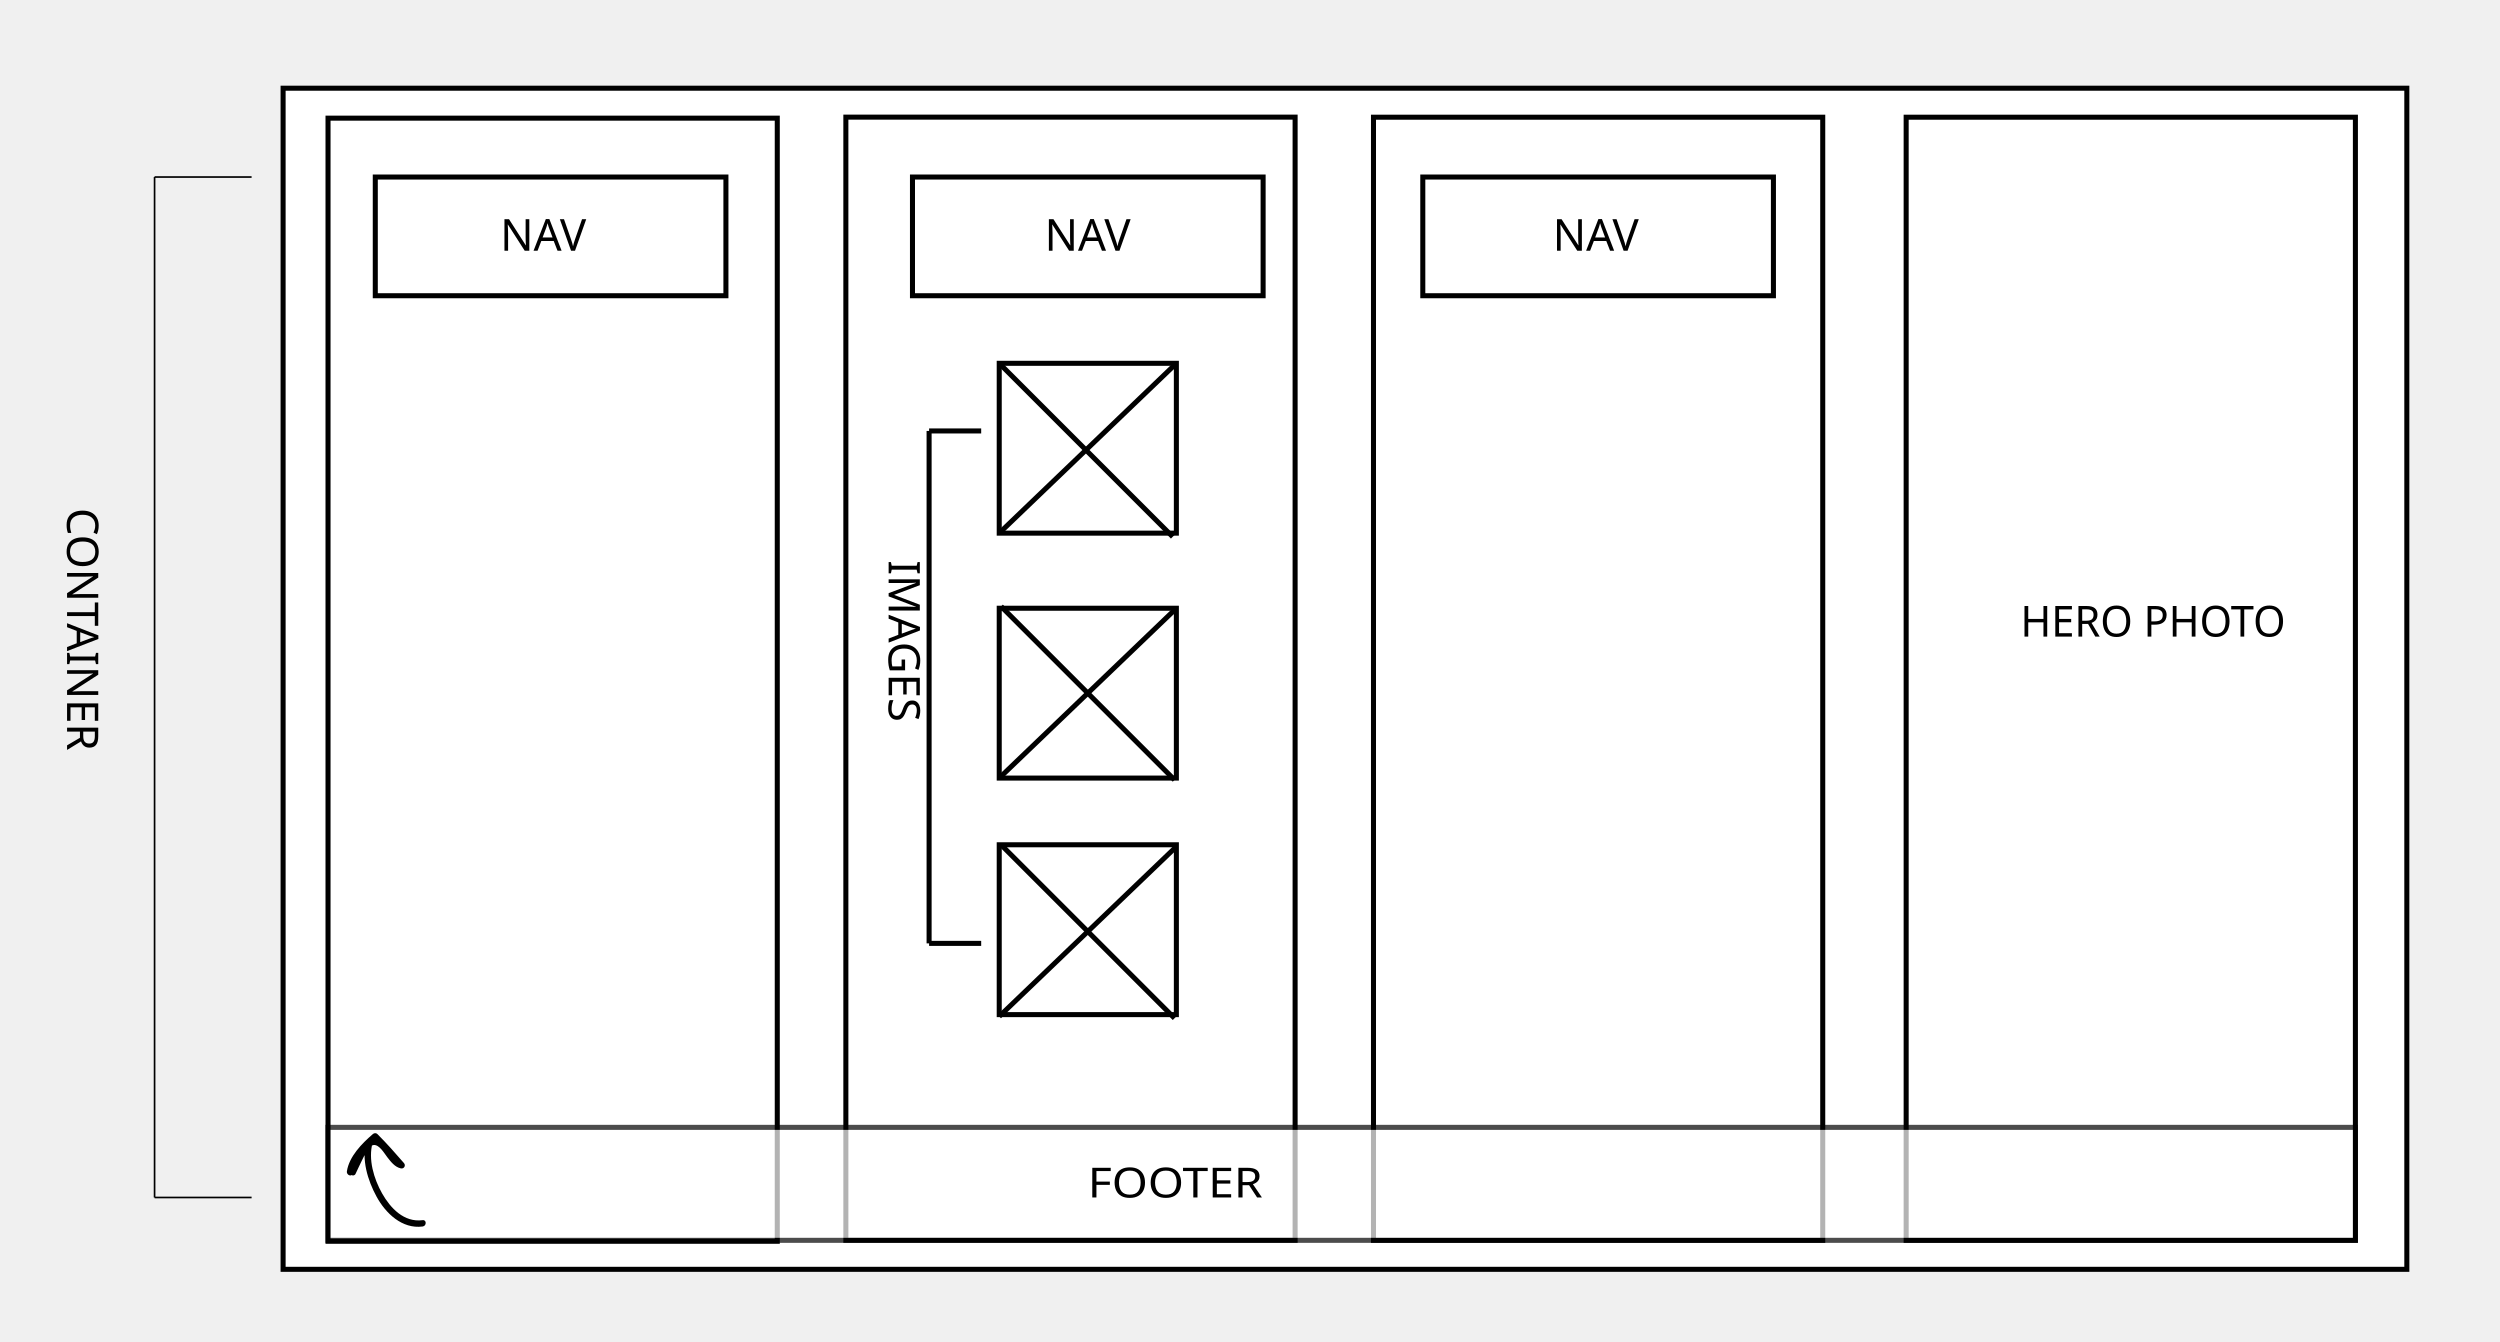
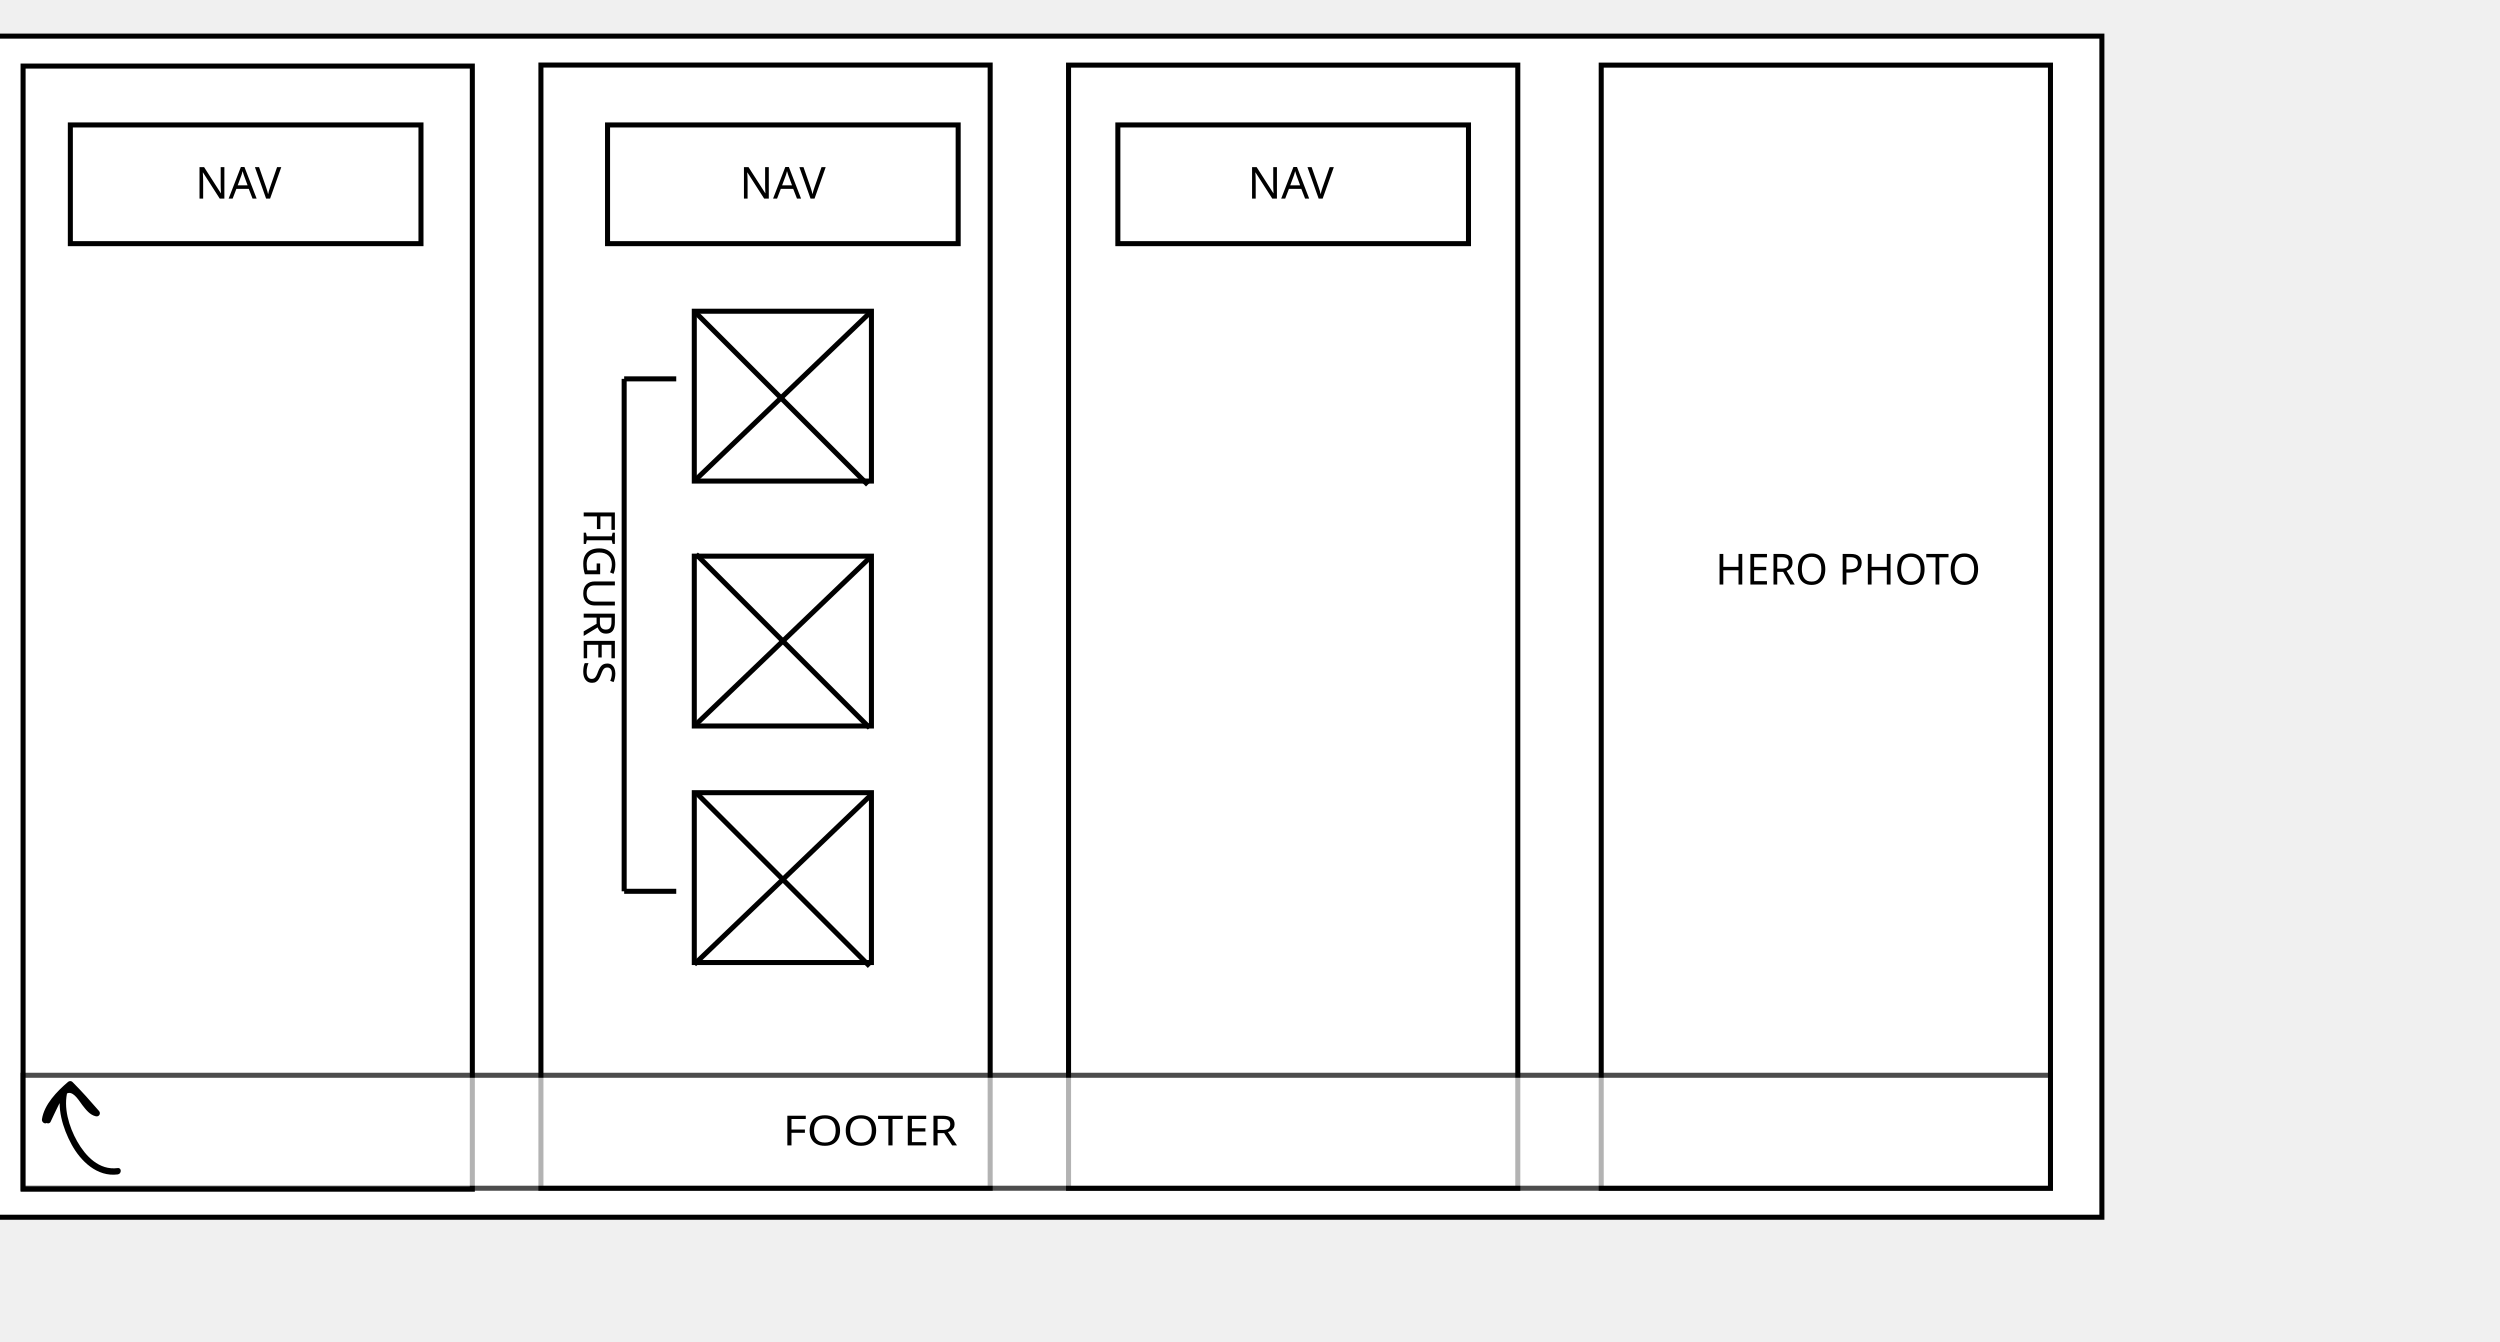
- <svg xmlns="http://www.w3.org/2000/svg" version="1.1" id="Layer_1" x="0px" y="0px" width="1488px" height="798.5px" viewBox="-181.5 -31 1488 798.5" enable-background="new -181.5 -31 1488 798.5" xml:space="preserve">
+ <svg xmlns="http://www.w3.org/2000/svg" version="1.1" id="Layer_1" x="0px" y="0px" width="1488px" height="798.5px" viewBox="0 0 1488 798.5" enable-background="new 0 0 1488 798.5" xml:space="preserve">
  <rect x="-13" y="21.5" fill="#FFFFFF" stroke="#000000" stroke-width="3" stroke-miterlimit="10" width="1264.043" height="703" />
  <rect x="13.739" y="39.326" fill="#FFFFFF" stroke="#000000" stroke-width="3" stroke-miterlimit="10" width="267.391" height="668.478" />
  <rect x="953.044" y="38.762" fill="#FFFFFF" stroke="#000000" stroke-width="3" stroke-miterlimit="10" width="267.392" height="668.478" />
  <rect x="321.956" y="38.718" fill="#FFFFFF" stroke="#000000" stroke-width="3" stroke-miterlimit="10" width="267.392" height="668.479" />
  <rect x="636" y="38.761" fill="#FFFFFF" stroke="#000000" stroke-width="3" stroke-miterlimit="10" width="267.392" height="668.479" />
  <rect x="41.87" y="74.37" fill="#FFFFFF" stroke="#000000" stroke-width="3" stroke-miterlimit="10" width="208.696" height="70.652" />
-   <rect x="361.609" y="74.37" fill="#FFFFFF" stroke="#000000" stroke-width="3" stroke-miterlimit="10" width="208.695" height="70.652" />
+   <rect x="361.609" y="74.37" fill="#FFFFFF" stroke="#000000" stroke-width="3" stroke-miterlimit="10" width="208.694" height="70.652" />
  <rect x="665.348" y="74.37" fill="#FFFFFF" stroke="#000000" stroke-width="3" stroke-miterlimit="10" width="208.696" height="70.652" />
  <text transform="matrix(0.9708 0 0 1 1021.085 347.8965)" font-family="'MyriadPro-Regular'" font-size="25.5">HERO PHOTO</text>
  <text transform="matrix(0.9956 0 0 1 440.2617 118.2266)" font-family="'MyriadPro-Regular'" font-size="26.25">NAV</text>
  <text transform="matrix(0.9956 0 0 1 116.2178 118.2266)" font-family="'MyriadPro-Regular'" font-size="26.25">NAV</text>
  <text transform="matrix(0.9956 0 0 1 742.6973 118.2266)" font-family="'MyriadPro-Regular'" font-size="26.25">NAV</text>
  <rect x="13.739" y="640" opacity="0.7" fill="#FFFFFF" stroke="#000000" stroke-width="3" stroke-miterlimit="10" enable-background="new    " width="1206.697" height="67.24" />
  <text transform="matrix(1.1109 0 0 1 465.957 681.7422)" font-family="'MyriadPro-Regular'" font-size="24.75">FOOTER</text>
  <g>
    <g>
-       <path d="M70.058,695.24c-11.088,1.451-19.16-7.14-24.131-15.917c-4.882-8.616-8.425-20.377-5.63-30.191    c0.593-2.079-2.398-3.306-3.496-1.457c-3.668,6.172-8.305,11.71-11.644,18.085c1.165,0.485,2.331,0.972,3.496,1.457    c1.249-8.277,8.361-15.271,14.479-20.54c-0.901,0-1.803,0-2.705,0c5.535,5.518,10.688,11.368,15.803,17.265    c0.621-1.055,1.241-2.106,1.861-3.16c-7.065-1.525-9.372-16.229-18.121-13.935c-3.682,0.967-5.943,4.848-7.726,7.871    c-2.09,3.546-3.611,7.359-5.424,11.042c-1.075,2.185,2.225,4.103,3.303,1.907c1.424-2.891,2.677-5.854,4.154-8.722    c1.145-2.223,3.692-8.157,6.671-8.429c3.349-0.303,6.33,5.022,8.046,7.219c2.116,2.706,4.499,5.918,8.08,6.689    c1.929,0.417,3.111-1.718,1.861-3.16c-5.114-5.896-10.267-11.747-15.803-17.264c-0.771-0.769-1.922-0.674-2.705,0    c-6.552,5.642-14.125,13.338-15.463,22.208c-0.296,1.963,2.416,3.519,3.496,1.457c3.339-6.373,7.975-11.913,11.644-18.086    c-1.166-0.485-2.331-0.971-3.496-1.457c-3.113,10.93,0.754,23.447,6.015,33.105c5.385,9.888,15.192,19.394,27.435,17.789    C72.468,698.706,72.498,694.921,70.058,695.24L70.058,695.24z" />
+       <path d="M70.058,695.24c-11.088,1.451-19.16-7.141-24.131-15.917c-4.882-8.616-8.425-20.377-5.63-30.191    c0.593-2.079-2.398-3.306-3.496-1.457c-3.668,6.172-8.305,11.71-11.644,18.085c1.165,0.485,2.331,0.973,3.496,1.457    c1.249-8.276,8.361-15.271,14.479-20.54c-0.901,0-1.803,0-2.705,0c5.535,5.519,10.688,11.368,15.803,17.266    c0.621-1.056,1.241-2.106,1.861-3.16c-7.065-1.525-9.372-16.229-18.121-13.936c-3.682,0.968-5.943,4.849-7.726,7.871    c-2.09,3.546-3.611,7.359-5.424,11.042c-1.075,2.186,2.225,4.104,3.303,1.907c1.424-2.891,2.677-5.854,4.154-8.722    c1.145-2.224,3.692-8.157,6.671-8.43c3.349-0.303,6.33,5.022,8.046,7.22c2.116,2.706,4.499,5.918,8.08,6.688    c1.929,0.417,3.111-1.718,1.861-3.16c-5.114-5.896-10.267-11.746-15.803-17.264c-0.771-0.769-1.922-0.674-2.705,0    c-6.552,5.643-14.125,13.338-15.463,22.208c-0.296,1.963,2.416,3.52,3.496,1.457c3.339-6.373,7.975-11.913,11.644-18.086    c-1.166-0.485-2.331-0.971-3.496-1.457c-3.113,10.93,0.754,23.447,6.015,33.105c5.385,9.888,15.192,19.394,27.435,17.788    C72.468,698.706,72.498,694.921,70.058,695.24L70.058,695.24z" />
    </g>
  </g>
  <rect x="413.239" y="185.242" fill="#FFFFFF" stroke="#000000" stroke-width="3" stroke-miterlimit="10" width="105.435" height="101.087" />
  <rect x="413.239" y="331.024" fill="#FFFFFF" stroke="#000000" stroke-width="3" stroke-miterlimit="10" width="105.435" height="101.088" />
-   <rect x="413.239" y="471.808" fill="#FFFFFF" stroke="#000000" stroke-width="3" stroke-miterlimit="10" width="105.435" height="101.091" />
+   <rect x="413.239" y="471.808" fill="#FFFFFF" stroke="#000000" stroke-width="3" stroke-miterlimit="10" width="105.435" height="101.092" />
  <line fill="none" stroke="#000000" stroke-miterlimit="10" x1="-89.5" y1="681.742" x2="-31.75" y2="681.742" />
  <line fill="none" stroke="#000000" stroke-miterlimit="10" x1="-89.5" y1="681.742" x2="-89.5" y2="74.37" />
  <line fill="none" stroke="#000000" stroke-miterlimit="10" x1="-89.5" y1="74.37" x2="-31.75" y2="74.37" />
  <text transform="matrix(1 0 0 1 -131.5 271.3291)" font-family="'MyriadPro-Regular'" font-size="26" glyph-orientation-vertical="0" writing-mode="tb">CONTAINER</text>
  <line fill="none" stroke="#000000" stroke-width="3" stroke-miterlimit="10" x1="413.239" y1="185.242" x2="516.5" y2="288.503" />
  <line fill="none" stroke="#000000" stroke-width="3" stroke-miterlimit="10" x1="414.327" y1="471.809" x2="517.587" y2="575.068" />
  <line fill="none" stroke="#000000" stroke-width="3" stroke-miterlimit="10" x1="414.327" y1="329.938" x2="517.587" y2="433.198" />
  <line fill="none" stroke="#000000" stroke-width="3" stroke-miterlimit="10" x1="413.239" y1="286.329" x2="518.674" y2="185.242" />
  <line fill="none" stroke="#000000" stroke-width="3" stroke-miterlimit="10" x1="413.24" y1="432.111" x2="518.674" y2="331.024" />
  <line fill="none" stroke="#000000" stroke-width="3" stroke-miterlimit="10" x1="413.24" y1="573.982" x2="518.674" y2="472.896" />
  <line fill="none" stroke="#000000" stroke-width="3" stroke-miterlimit="10" x1="371.5" y1="225.5" x2="371.5" y2="530.5" />
  <line fill="none" stroke="#000000" stroke-width="3" stroke-miterlimit="10" x1="371.5" y1="225.5" x2="402.5" y2="225.5" />
  <line fill="none" stroke="#000000" stroke-width="3" stroke-miterlimit="10" x1="371.5" y1="530.5" x2="402.5" y2="530.5" />
-   <text transform="matrix(1 0 0 1 357.5 302.5)" font-family="'MyriadPro-Regular'" font-size="26" glyph-orientation-vertical="0" writing-mode="tb">IMAGES</text>
+   <text transform="matrix(1 0 0 1 357.5 302.5)" font-family="'MyriadPro-Regular'" font-size="26" glyph-orientation-vertical="0" writing-mode="tb">FIGURES</text>
</svg>
